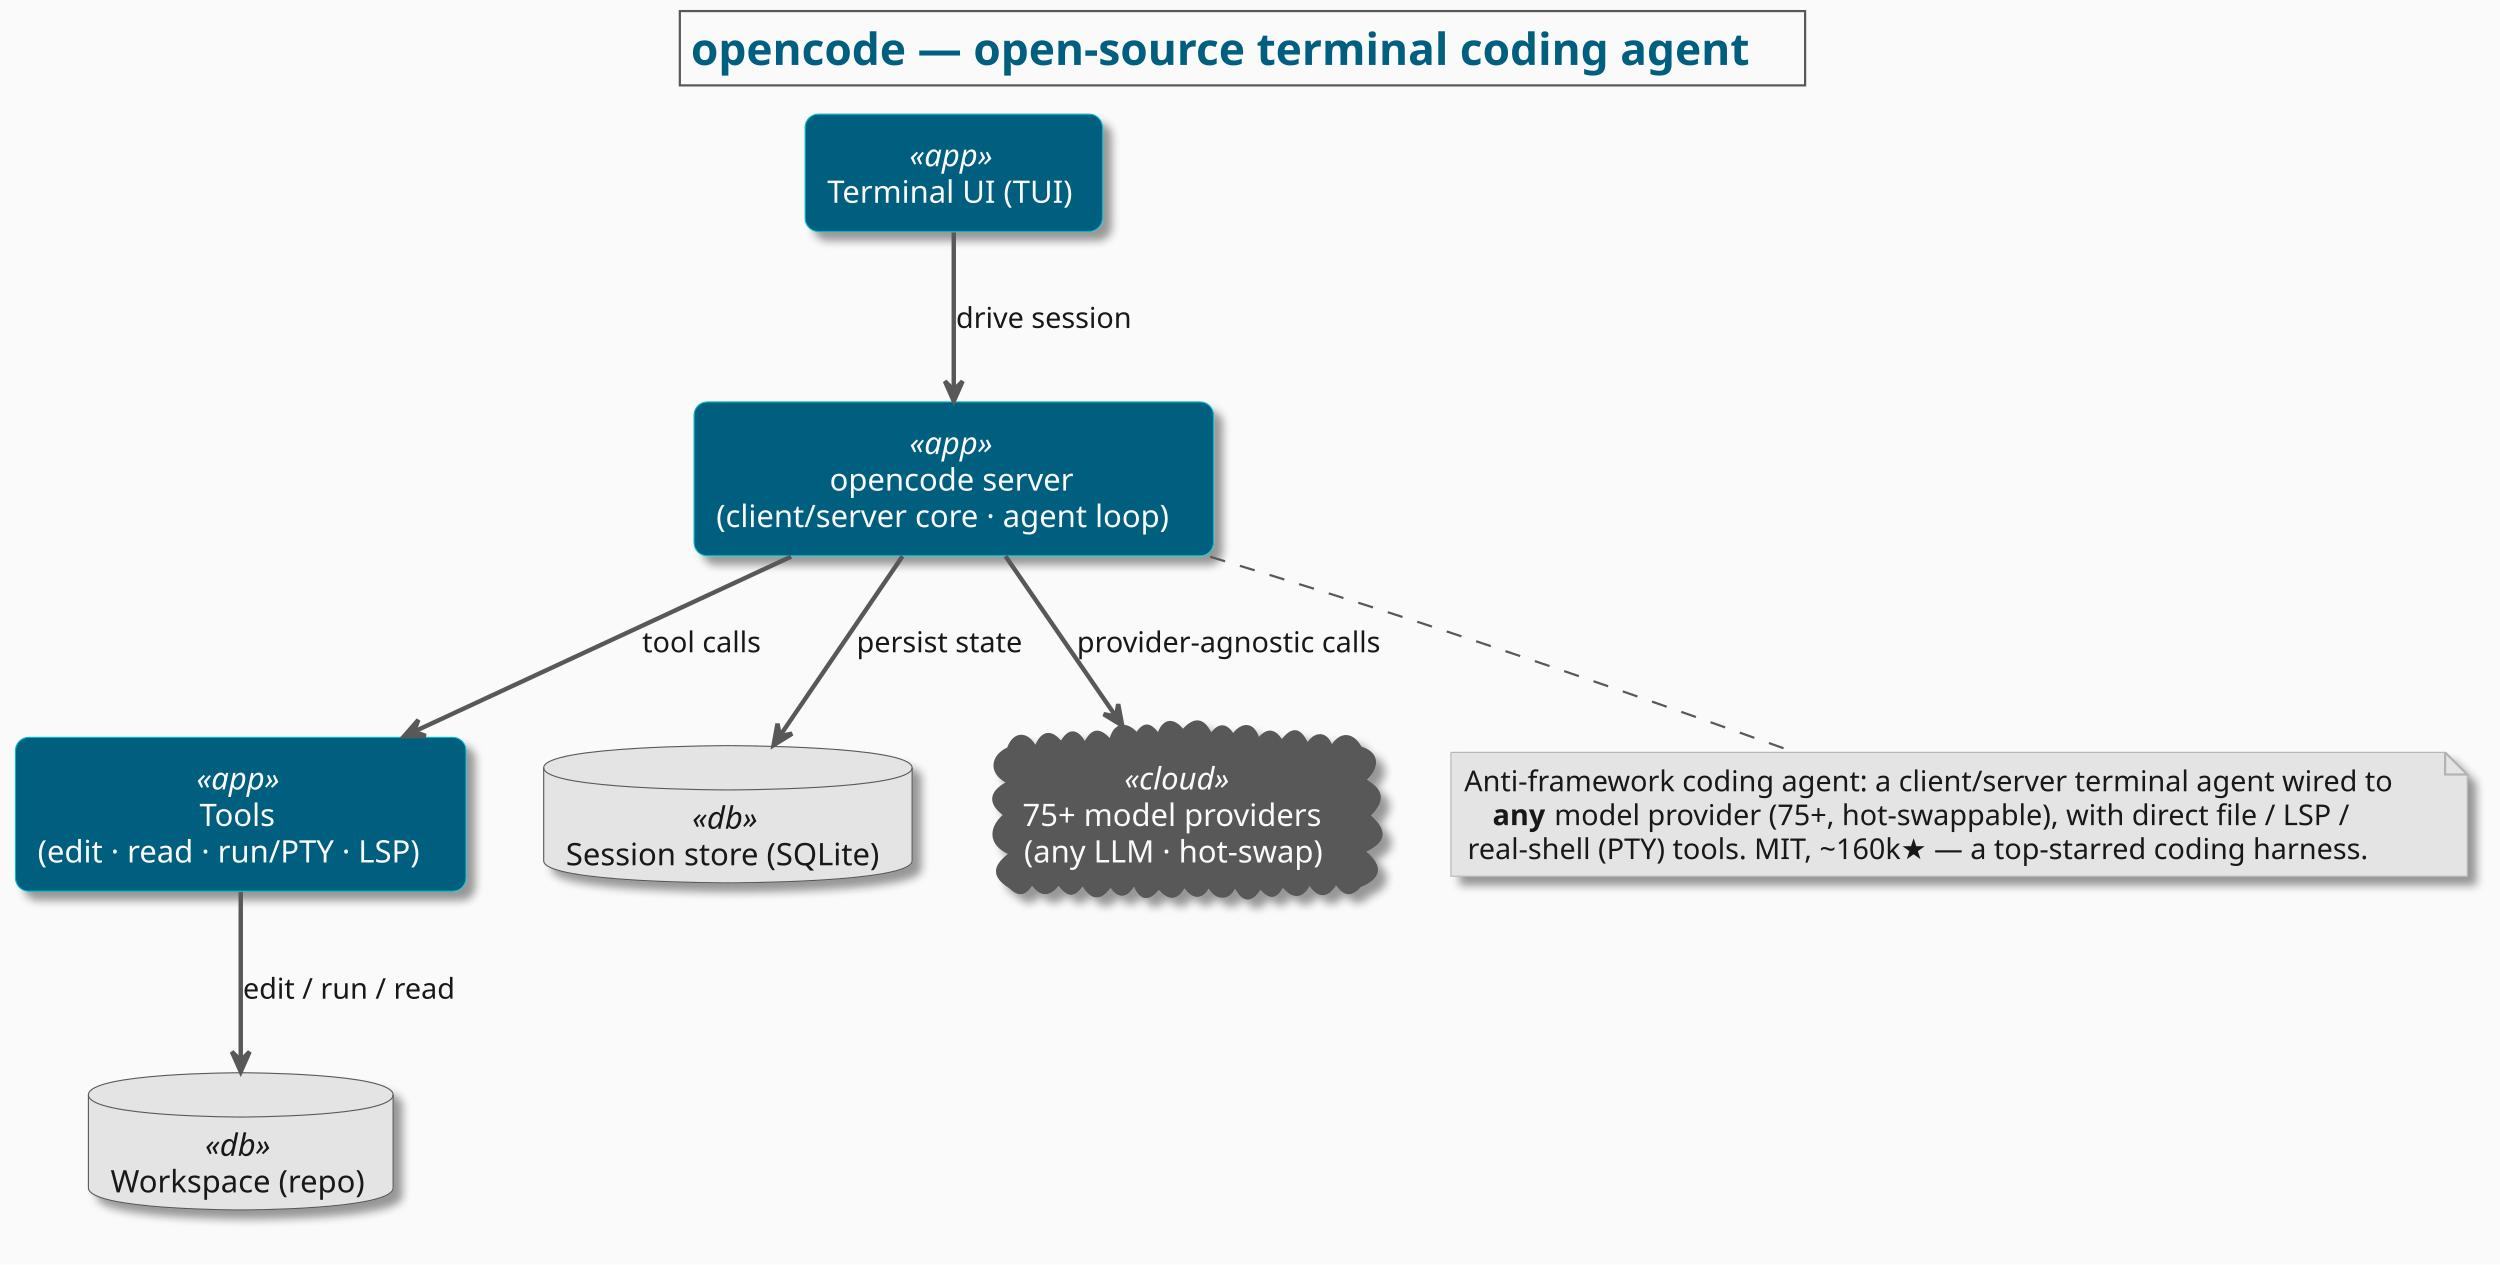
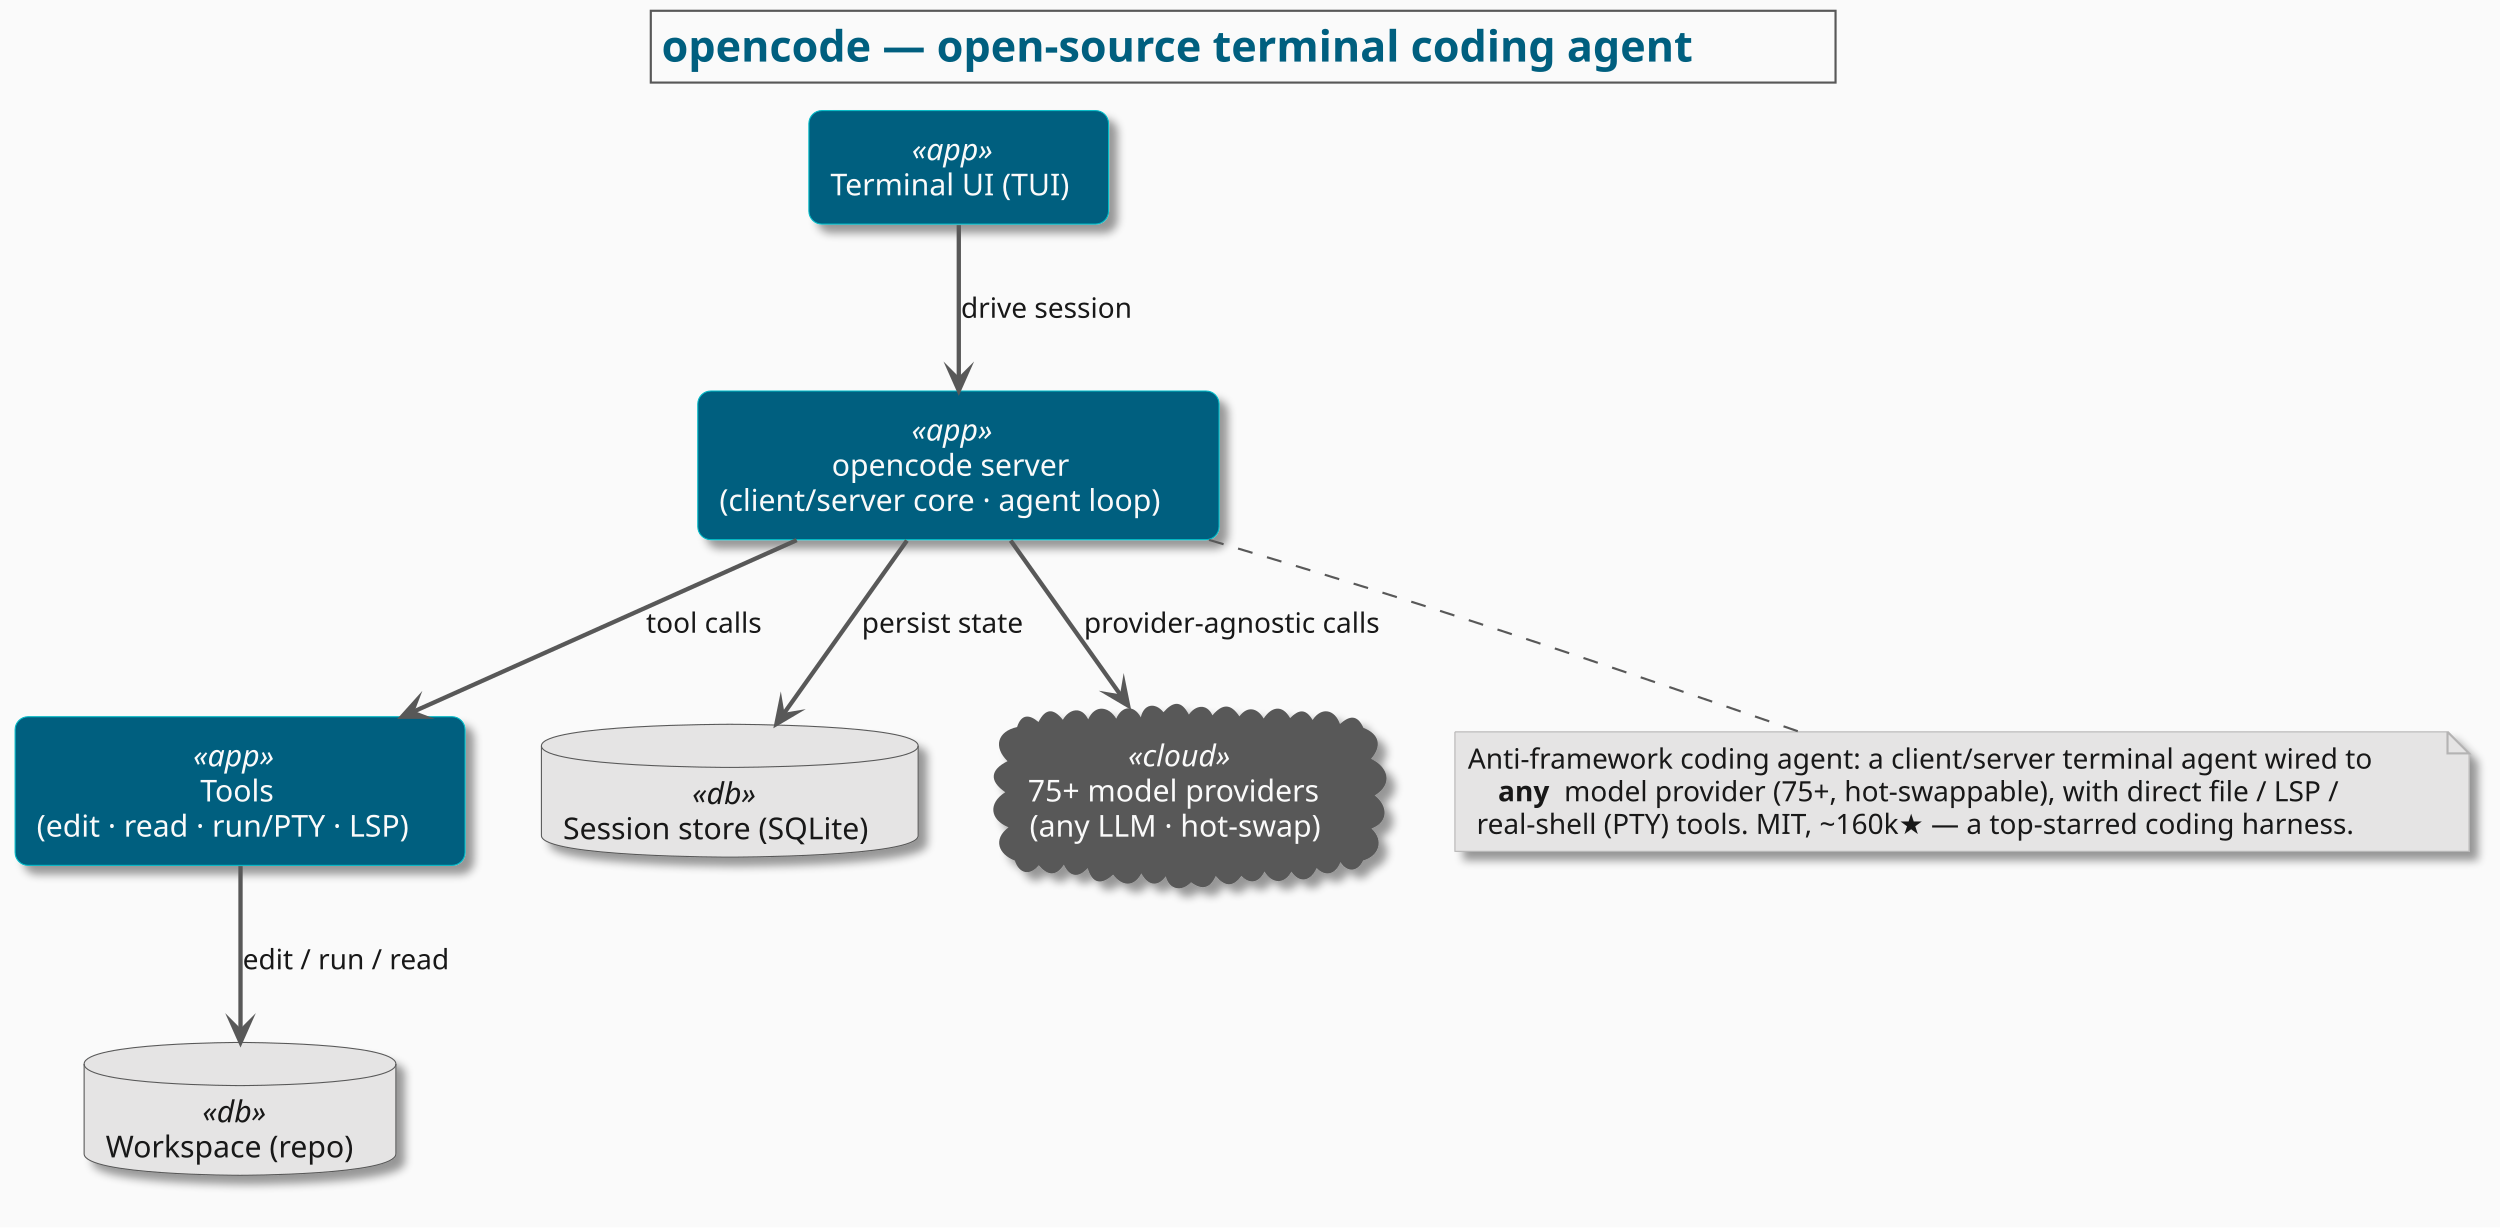
- <svg xmlns="http://www.w3.org/2000/svg" contentStyleType="text/css" data-diagram-type="DESCRIPTION" height="571px" preserveAspectRatio="none" style="width:1129px;height:571px;background:#FAFAFA;" version="1.1" viewBox="0 0 1129 571" width="1129px" zoomAndPan="magnify">
+ <svg xmlns="http://www.w3.org/2000/svg" contentStyleType="text/css" data-diagram-type="DESCRIPTION" height="569px" preserveAspectRatio="none" style="width:1159px;height:569px;background:#FAFAFA;" version="1.1" viewBox="0 0 1159 569" width="1159px" zoomAndPan="magnify">
  <defs>
-     <filter height="300%" id="fywll7nl2wnmg" width="300%" x="-1" y="-1">
+     <filter height="300%" id="fsawm75hpkfuv" width="300%" x="-1" y="-1">
      <feGaussianBlur result="blurOut" stdDeviation="2" />
      <feColorMatrix in="blurOut" result="blurOut2" type="matrix" values="0 0 0 0 0 0 0 0 0 0 0 0 0 0 0 0 0 0 .4 0" />
      <feOffset dx="4" dy="4" in="blurOut2" result="blurOut3" />
      <feBlend in="SourceGraphic" in2="blurOut3" mode="normal" />
    </filter>
  </defs>
  <g>
-     <rect fill="#FAFAFA" height="571" style="stroke:none;stroke-width:1;" width="1129" x="0" y="0" />
+     <rect fill="#FAFAFA" height="569" style="stroke:none;stroke-width:1;" width="1159" x="0" y="0" />
    <g class="title" data-source-line="2">
-       <rect fill="none" height="33.555" style="stroke:#585858;stroke-width:1;" width="508.174" x="307.014" y="5" />
-       <text fill="#005F7F" font-family="sans-serif" font-size="20" font-weight="700" lengthAdjust="spacing" textLength="498.174" x="312.014" y="29.336">opencode — open-source terminal coding agent</text>
+       <rect fill="none" height="33.281" style="stroke:#585858;stroke-width:1;" width="549.248" x="301.709" y="5" />
+       <text fill="#005F7F" font-family="sans-serif" font-size="20" font-weight="700" lengthAdjust="spacing" textLength="539.248" x="306.709" y="28.564">opencode — open-source terminal coding agent</text>
    </g>
-     <g class="entity" data-qualified-name="TUI" data-source-line="9" id="ent0002">
-       <rect fill="#005F7F" filter="url(#fywll7nl2wnmg)" height="52.977" rx="6" ry="6" style="stroke:#00BAC6;stroke-width:0.5;" width="134.249" x="363.6" y="51.555" />
-       <text fill="#FAFAFA" font-family="sans-serif" font-size="14" font-style="italic" lengthAdjust="spacing" textLength="40.024" x="410.712" y="75.09">«app»</text>
-       <text fill="#FAFAFA" font-family="sans-serif" font-size="14" lengthAdjust="spacing" textLength="114.249" x="373.6" y="91.578">Terminal UI (TUI)</text>
+     <g class="entity" data-qualified-name="TUI" data-source-line="13" id="ent0001">
+       <rect fill="#005F7F" filter="url(#fsawm75hpkfuv)" height="52.594" rx="6" ry="6" style="stroke:#00BAC6;stroke-width:0.5;" width="138.918" x="375" y="51.281" />
+       <text fill="#FAFAFA" font-family="sans-serif" font-size="14" font-style="italic" lengthAdjust="spacing" textLength="43.483" x="422.717" y="74.276">«app»</text>
+       <text fill="#FAFAFA" font-family="sans-serif" font-size="14" lengthAdjust="spacing" textLength="118.918" x="385" y="90.573">Terminal UI (TUI)</text>
    </g>
-     <g class="entity" data-qualified-name="SRV" data-source-line="10" id="ent0003">
-       <rect fill="#005F7F" filter="url(#fywll7nl2wnmg)" height="69.465" rx="6" ry="6" style="stroke:#00BAC6;stroke-width:0.5;" width="234.566" x="313.44" y="181.525" />
-       <text fill="#FAFAFA" font-family="sans-serif" font-size="14" font-style="italic" lengthAdjust="spacing" textLength="40.024" x="410.711" y="205.06">«app»</text>
-       <text fill="#FAFAFA" font-family="sans-serif" font-size="14" lengthAdjust="spacing" textLength="112.15" x="374.648" y="221.548">opencode server</text>
-       <text fill="#FAFAFA" font-family="sans-serif" font-size="14" lengthAdjust="spacing" textLength="214.566" x="323.44" y="238.036">(client/server core · agent loop)</text>
+     <g class="entity" data-qualified-name="SRV" data-source-line="14" id="ent0002">
+       <rect fill="#005F7F" filter="url(#fsawm75hpkfuv)" height="68.891" rx="6" ry="6" style="stroke:#00BAC6;stroke-width:0.5;" width="241.642" x="323.5" y="181.281" />
+       <text fill="#FAFAFA" font-family="sans-serif" font-size="14" font-style="italic" lengthAdjust="spacing" textLength="43.483" x="422.579" y="204.276">«app»</text>
+       <text fill="#FAFAFA" font-family="sans-serif" font-size="14" lengthAdjust="spacing" textLength="117.469" x="385.586" y="220.573">opencode server</text>
+       <text fill="#FAFAFA" font-family="sans-serif" font-size="14" lengthAdjust="spacing" textLength="221.642" x="333.5" y="236.87">(client/server core · agent loop)</text>
    </g>
-     <g class="entity" data-qualified-name="TOOLS" data-source-line="11" id="ent0004">
-       <rect fill="#005F7F" filter="url(#fywll7nl2wnmg)" height="69.465" rx="6" ry="6" style="stroke:#00BAC6;stroke-width:0.5;" width="203.442" x="7" y="332.995" />
-       <text fill="#FAFAFA" font-family="sans-serif" font-size="14" font-style="italic" lengthAdjust="spacing" textLength="40.024" x="88.709" y="356.53">«app»</text>
-       <text fill="#FAFAFA" font-family="sans-serif" font-size="14" lengthAdjust="spacing" textLength="37.235" x="90.103" y="373.018">Tools</text>
-       <text fill="#FAFAFA" font-family="sans-serif" font-size="14" lengthAdjust="spacing" textLength="183.442" x="17" y="389.506">(edit · read · run/PTY · LSP)</text>
+     <g class="entity" data-qualified-name="TOOLS" data-source-line="15" id="ent0003">
+       <rect fill="#005F7F" filter="url(#fsawm75hpkfuv)" height="68.891" rx="6" ry="6" style="stroke:#00BAC6;stroke-width:0.5;" width="208.583" x="7" y="332.281" />
+       <text fill="#FAFAFA" font-family="sans-serif" font-size="14" font-style="italic" lengthAdjust="spacing" textLength="43.483" x="89.55" y="355.276">«app»</text>
+       <text fill="#FAFAFA" font-family="sans-serif" font-size="14" lengthAdjust="spacing" textLength="36.866" x="92.858" y="371.573">Tools</text>
+       <text fill="#FAFAFA" font-family="sans-serif" font-size="14" lengthAdjust="spacing" textLength="188.583" x="17" y="387.87">(edit · read · run/PTY · LSP)</text>
    </g>
-     <g class="entity" data-qualified-name="DB" data-source-line="12" id="ent0005">
-       <path d="M245.53,346.735 C245.53,336.735 328.719,336.735 328.719,336.735 C328.719,336.735 411.908,336.735 411.908,346.735 L411.908,388.711 C411.908,398.711 328.719,398.711 328.719,398.711 C328.719,398.711 245.53,398.711 245.53,388.711 L245.53,346.735" fill="#E5E4E4" filter="url(#fywll7nl2wnmg)" style="stroke:#585858;stroke-width:0.5;" />
-       <path d="M245.53,346.735 C245.53,356.735 328.719,356.735 328.719,356.735 C328.719,356.735 411.908,356.735 411.908,346.735" fill="none" style="stroke:#585858;stroke-width:0.5;" />
-       <text fill="#181818" font-family="sans-serif" font-size="14" font-style="italic" lengthAdjust="spacing" textLength="32.293" x="312.572" y="374.27">«db»</text>
-       <text fill="#181818" font-family="sans-serif" font-size="14" lengthAdjust="spacing" textLength="146.378" x="255.53" y="390.758">Session store (SQLite)</text>
+     <g class="entity" data-qualified-name="DB" data-source-line="16" id="ent0004">
+       <path d="M251,345.781 C251,335.781 338.328,335.781 338.328,335.781 C338.328,335.781 425.656,335.781 425.656,345.781 L425.656,387.375 C425.656,397.375 338.328,397.375 338.328,397.375 C338.328,397.375 251,397.375 251,387.375 L251,345.781" fill="#E5E4E4" filter="url(#fsawm75hpkfuv)" style="stroke:#585858;stroke-width:0.5;" />
+       <path d="M251,345.781 C251,355.781 338.328,355.781 338.328,355.781 C338.328,355.781 425.656,355.781 425.656,345.781" fill="none" style="stroke:#585858;stroke-width:0.5;" />
+       <text fill="#181818" font-family="sans-serif" font-size="14" font-style="italic" lengthAdjust="spacing" textLength="34.904" x="320.876" y="372.776">«db»</text>
+       <text fill="#181818" font-family="sans-serif" font-size="14" lengthAdjust="spacing" textLength="154.656" x="261" y="389.073">Session store (SQLite)</text>
    </g>
-     <g class="entity" data-qualified-name="REPO" data-source-line="13" id="ent0006">
-       <path d="M39.92,494.455 C39.92,484.455 108.726,484.455 108.726,484.455 C108.726,484.455 177.532,484.455 177.532,494.455 L177.532,536.431 C177.532,546.431 108.726,546.431 108.726,546.431 C108.726,546.431 39.92,546.431 39.92,536.431 L39.92,494.455" fill="#E5E4E4" filter="url(#fywll7nl2wnmg)" style="stroke:#585858;stroke-width:0.5;" />
-       <path d="M39.92,494.455 C39.92,504.455 108.726,504.455 108.726,504.455 C108.726,504.455 177.532,504.455 177.532,494.455" fill="none" style="stroke:#585858;stroke-width:0.5;" />
-       <text fill="#181818" font-family="sans-serif" font-size="14" font-style="italic" lengthAdjust="spacing" textLength="32.293" x="92.58" y="521.99">«db»</text>
-       <text fill="#181818" font-family="sans-serif" font-size="14" lengthAdjust="spacing" textLength="117.612" x="49.92" y="538.478">Workspace (repo)</text>
+     <g class="entity" data-qualified-name="REPO" data-source-line="17" id="ent0005">
+       <path d="M39,493.281 C39,483.281 111.269,483.281 111.269,483.281 C111.269,483.281 183.537,483.281 183.537,493.281 L183.537,534.875 C183.537,544.875 111.269,544.875 111.269,544.875 C111.269,544.875 39,544.875 39,534.875 L39,493.281" fill="#E5E4E4" filter="url(#fsawm75hpkfuv)" style="stroke:#585858;stroke-width:0.5;" />
+       <path d="M39,493.281 C39,503.281 111.269,503.281 111.269,503.281 C111.269,503.281 183.537,503.281 183.537,493.281" fill="none" style="stroke:#585858;stroke-width:0.5;" />
+       <text fill="#181818" font-family="sans-serif" font-size="14" font-style="italic" lengthAdjust="spacing" textLength="34.904" x="93.816" y="520.276">«db»</text>
+       <text fill="#181818" font-family="sans-serif" font-size="14" lengthAdjust="spacing" textLength="124.537" x="49" y="536.573">Workspace (repo)</text>
    </g>
-     <g class="entity" data-qualified-name="LLM" data-source-line="14" id="ent0007">
-       <path d="M454.893,337.519 C457.472,330.372 463.746,329.9 467.585,336.342 C470.163,330.167 474.637,329.073 479.133,334.419 C482.65,328.609 486.58,329.103 489.92,334.589 C493.129,328.692 496.756,328.583 501.169,333.316 C503.023,326.4 508.671,325.49 513.308,330.478 C516.584,325.692 519.777,326.478 522.948,330.592 C525.405,324.187 530.268,324.142 534.231,329.097 C539.144,323.737 543.564,323.893 546.987,330.664 C550.317,326.513 553.831,326.385 556.877,330.986 C560.971,325.883 566.254,326.051 568.532,332.776 C572.337,328.482 575.906,329.242 578.899,333.735 C583.524,327.852 587.325,328.591 590.524,335.076 C593.801,330.242 599.104,330.18 601.466,336.014 C605.846,329.768 611.57,331.159 614.86,337.202 C623.609,339.911 622.805,347.058 617.303,352.102 C625.226,356.877 625.487,361.824 619.196,368.264 C626.474,374.941 626.513,380.057 617.098,384.588 C624.741,391.129 624.058,396.748 614.572,400.583 C610.477,405.239 606.865,404.83 603.395,399.859 C599.727,405.57 595.342,405.856 591.367,400.183 C588.164,406.37 583.215,405.687 579.342,400.918 C576.302,406.436 573.17,406.123 569.182,401.907 C565.311,407.952 561.045,407.644 557.766,401.359 C554.735,407.242 548.82,406.434 545.828,401.316 C542.629,406.892 537.983,405.692 534.937,401.15 C531.399,407.109 527.501,406.502 523.276,401.91 C519.059,407.379 514.695,406.69 512.069,400.395 C509.268,405.461 504.902,406.117 501.536,400.978 C497.14,407.111 492.646,406.537 488.896,400.317 C485.043,405.885 481.69,404.886 478.064,400.08 C474.32,404.988 469.802,405.164 466.091,400.04 C462.917,404.929 459.657,404.899 455.641,401.047 C447.688,396.004 448.113,391.167 455.15,385.646 C446.561,381.647 446.063,374.108 452.791,368.055 C445.895,362.694 446.757,357.518 454.043,353.366 C446.204,348.843 447.269,341.213 454.893,337.519" fill="#585858" filter="url(#fywll7nl2wnmg)" />
-       <text fill="#FAFAFA" font-family="sans-serif" font-size="14" font-style="italic" lengthAdjust="spacing" textLength="51.987" x="507.732" y="356.53">«cloud»</text>
-       <text fill="#FAFAFA" font-family="sans-serif" font-size="14" lengthAdjust="spacing" textLength="143.931" x="461.76" y="373.018">75+ model providers</text>
-       <text fill="#FAFAFA" font-family="sans-serif" font-size="14" lengthAdjust="spacing" textLength="142.639" x="462.406" y="389.506">(any LLM · hot-swap)</text>
+     <g class="entity" data-qualified-name="LLM" data-source-line="18" id="ent0006">
+       <path d="M471.517,337.062 C473.45,330.99 477.209,331.089 481.435,334.718 C484.7,328.303 488.398,328.242 492.735,333.697 C495.645,328.643 501.374,327.195 504.49,333.485 C507.588,326.457 514.082,327.445 517.483,333.176 C520.028,327.188 525.686,326.559 528.881,332.558 C530.254,326.345 535.524,325.414 539.379,330.185 C543.981,324.971 547.663,324.685 551.166,331.283 C554.107,326.99 559.46,325.886 562.084,331.629 C566.616,326.293 570.487,325.928 574.577,332.109 C578.361,327.08 582.946,328.166 585.834,333.119 C589.309,327.731 594.409,326.372 598.097,332.899 C602.087,328.878 605.313,328.374 608.513,333.773 C612.725,327.435 618.933,328.98 621.196,335.67 C625.649,331.687 629.285,331.196 632.092,337.426 C639.477,340.322 640.819,345.797 635.627,351.789 C643.423,355.497 646.102,363.423 637.322,368.784 C643.215,373.3 644.101,380.988 635.815,384.109 C641.763,389.644 639.286,396.871 631.935,398.923 C629.462,404.221 624.605,404.64 621.418,399.653 C619.433,404.912 614.821,406.96 610.385,402.409 C607.898,408.117 602.843,410.054 598.685,404.082 C595.337,410.294 589.505,409.56 586.213,404.022 C583.808,409.039 579.64,410.306 575.483,406.048 C571.586,411.633 567.539,410.837 563.611,406.085 C560.972,411.964 557.25,412.741 552.157,409.009 C547.973,413.507 542.091,412.628 540.457,406.263 C536.465,411.738 531.823,410.108 529.149,404.871 C525.684,411.531 520.066,410.798 516.049,405.475 C510.699,410.375 506.398,409.836 504.244,402.414 C500.161,407.121 495.811,406.639 493.21,400.855 C489.484,406.607 485.539,405.785 481.566,401.132 C477.409,406.248 472.434,404.991 470.471,398.95 C463.022,396.177 460.081,389.141 467.555,383.543 C458.842,379.99 458.028,372.385 466.029,367.265 C458.526,362.079 458.987,356.914 467.088,352.877 C460.446,346.38 462.298,339.117 471.517,337.062" fill="#585858" filter="url(#fsawm75hpkfuv)" />
+       <text fill="#FAFAFA" font-family="sans-serif" font-size="14" font-style="italic" lengthAdjust="spacing" textLength="55.043" x="522.964" y="355.276">«cloud»</text>
+       <text fill="#FAFAFA" font-family="sans-serif" font-size="14" lengthAdjust="spacing" textLength="147.971" x="476.5" y="371.573">75+ model providers</text>
+       <text fill="#FAFAFA" font-family="sans-serif" font-size="14" lengthAdjust="spacing" textLength="146.33" x="477.32" y="387.87">(any LLM · hot-swap)</text>
    </g>
-     <g class="entity" data-qualified-name="GMN13" data-source-line="23" id="ent0014">
-       <path d="M655.24,339.765 L655.24,395.696 L1114.203,395.696 L1114.203,349.765 L1104.203,339.765 L655.24,339.765" fill="#E5E4E4" filter="url(#fywll7nl2wnmg)" style="stroke:#B4B3B3;stroke-width:0.5;" />
-       <path d="M1104.203,339.765 L1104.203,349.765 L1114.203,349.765 L1104.203,339.765" fill="#E5E4E4" style="stroke:#B4B3B3;stroke-width:1;" />
-       <text fill="#181818" font-family="sans-serif" font-size="13" lengthAdjust="spacing" textLength="437.963" x="661.24" y="357.333">Anti-framework coding agent: a client/server terminal agent wired to</text>
-       <text fill="#181818" font-family="sans-serif" font-size="13" font-weight="700" lengthAdjust="spacing" textLength="23.759" x="674.034" y="372.644">any</text>
-       <text fill="#181818" font-family="sans-serif" font-size="13" lengthAdjust="spacing" textLength="384.503" x="701.906" y="372.644">model provider (75+, hot-swappable), with direct file / LSP /</text>
-       <text fill="#181818" font-family="sans-serif" font-size="13" lengthAdjust="spacing" textLength="435.005" x="662.719" y="387.954">real-shell (PTY) tools. MIT, ~160k★ — a top-starred coding harness.</text>
+     <g class="entity" data-qualified-name="GMN12" data-source-line="27" id="ent0013">
+       <path d="M674.5,339.281 L674.5,394.68 L1144.667,394.68 L1144.667,349.281 L1134.667,339.281 L674.5,339.281" fill="#E5E4E4" filter="url(#fsawm75hpkfuv)" style="stroke:#B4B3B3;stroke-width:0.5;" />
+       <path d="M1134.667,339.281 L1134.667,349.281 L1144.667,349.281 L1134.667,339.281" fill="#E5E4E4" style="stroke:#B4B3B3;stroke-width:1;" />
+       <text fill="#181818" font-family="sans-serif" font-size="13" lengthAdjust="spacing" textLength="449.166" x="680.5" y="356.348">Anti-framework coding agent: a client/server terminal agent wired to</text>
+       <text fill="#181818" font-family="sans-serif" font-size="13" font-weight="700" lengthAdjust="spacing" textLength="26.502" x="694.481" y="371.481">any</text>
+       <text fill="#181818" font-family="sans-serif" font-size="13" lengthAdjust="spacing" textLength="390.571" x="725.115" y="371.481">model provider (75+, hot-swappable), with direct file / LSP /</text>
+       <text fill="#181818" font-family="sans-serif" font-size="13" lengthAdjust="spacing" textLength="441.092" x="684.537" y="386.614">real-shell (PTY) tools. MIT, ~160k★ — a top-starred coding harness.</text>
    </g>
-     <g class="link" data-entity-1="ent0002" data-entity-2="ent0003" data-link-type="dependency" data-source-line="16" id="lnk8">
-       <path d="M430.72,104.985 C430.72,126.595 430.72,151.555 430.72,175.165" fill="none" id="TUI-to-SRV" style="stroke:#585858;stroke-width:2;" />
-       <polygon fill="#585858" points="430.72,181.165,434.72,172.165,430.72,176.165,426.72,172.165,430.72,181.165" style="stroke:#585858;stroke-width:2;" />
-       <text fill="#181818" font-family="sans-serif" font-size="13" lengthAdjust="spacing" textLength="82.278" x="431.72" y="148.093">drive session</text>
+     <g class="link" data-entity-1="ent0001" data-entity-2="ent0002" data-link-type="dependency" data-source-line="20" id="lnk7">
+       <path d="M444.5,104.361 C444.5,126.061 444.5,152.351 444.5,176.091" fill="none" id="TUI-to-SRV" style="stroke:#585858;stroke-width:2;" />
+       <polygon fill="#585858" points="444.5,181.091,448.5,172.091,444.5,176.091,440.5,172.091,444.5,181.091" style="stroke:#585858;stroke-width:2;stroke-linejoin:miter;stroke-miterlimit:10;" />
+       <text fill="#181818" font-family="sans-serif" font-size="13" lengthAdjust="spacing" textLength="85.154" x="445.5" y="147.348">drive session</text>
    </g>
-     <g class="link" data-entity-1="ent0003" data-entity-2="ent0007" data-link-type="dependency" data-source-line="17" id="lnk9">
-       <path d="M454.09,251.175 C469.76,273.915 487.035,298.984 503.395,322.724" fill="none" id="SRV-to-LLM" style="stroke:#585858;stroke-width:2;" />
-       <polygon fill="#585858" points="506.8,327.665,504.987,317.984,503.963,323.548,498.399,322.524,506.8,327.665" style="stroke:#585858;stroke-width:2;" />
-       <text fill="#181818" font-family="sans-serif" font-size="13" lengthAdjust="spacing" textLength="145.577" x="486.31" y="294.563">provider-agnostic calls</text>
+     <g class="link" data-entity-1="ent0002" data-entity-2="ent0006" data-link-type="dependency" data-source-line="21" id="lnk8">
+       <path d="M468.55,250.591 C484.74,273.341 503.221,299.327 520.091,323.037" fill="none" id="SRV-to-LLM" style="stroke:#585858;stroke-width:2;" />
+       <polygon fill="#585858" points="522.99,327.111,521.032,317.459,520.091,323.037,514.513,322.097,522.99,327.111" style="stroke:#585858;stroke-width:2;stroke-linejoin:miter;stroke-miterlimit:10;" />
+       <text fill="#181818" font-family="sans-serif" font-size="13" lengthAdjust="spacing" textLength="147.424" x="502.5" y="293.348">provider-agnostic calls</text>
    </g>
-     <g class="link" data-entity-1="ent0003" data-entity-2="ent0004" data-link-type="dependency" data-source-line="18" id="lnk10">
-       <path d="M357.25,251.365 C304.91,275.665 240.272,305.658 187.872,329.988" fill="none" id="SRV-to-TOOLS" style="stroke:#585858;stroke-width:2;" />
-       <polygon fill="#585858" points="182.43,332.515,192.278,332.353,186.965,330.409,188.909,325.096,182.43,332.515" style="stroke:#585858;stroke-width:2;" />
-       <text fill="#181818" font-family="sans-serif" font-size="13" lengthAdjust="spacing" textLength="56.685" x="290" y="294.563">tool calls</text>
+     <g class="link" data-entity-1="ent0002" data-entity-2="ent0003" data-link-type="dependency" data-source-line="22" id="lnk9">
+       <path d="M369.35,250.401 C314.68,274.871 245.544,305.799 190.934,330.239" fill="none" id="SRV-to-TOOLS" style="stroke:#585858;stroke-width:2;" />
+       <polygon fill="#585858" points="186.37,332.281,196.219,332.256,190.934,330.239,192.951,324.954,186.37,332.281" style="stroke:#585858;stroke-width:2;stroke-linejoin:miter;stroke-miterlimit:10;" />
+       <text fill="#181818" font-family="sans-serif" font-size="13" lengthAdjust="spacing" textLength="57.859" x="299.5" y="293.348">tool calls</text>
    </g>
-     <g class="link" data-entity-1="ent0004" data-entity-2="ent0006" data-link-type="dependency" data-source-line="19" id="lnk11">
-       <path d="M108.72,402.895 C108.72,427.455 108.72,454.285 108.72,477.965" fill="none" id="TOOLS-to-REPO" style="stroke:#585858;stroke-width:2;" />
-       <polygon fill="#585858" points="108.72,483.965,112.72,474.965,108.72,478.965,104.72,474.965,108.72,483.965" style="stroke:#585858;stroke-width:2;" />
-       <text fill="#181818" font-family="sans-serif" font-size="13" lengthAdjust="spacing" textLength="103.511" x="109.72" y="451.023">edit / run / read</text>
+     <g class="link" data-entity-1="ent0003" data-entity-2="ent0005" data-link-type="dependency" data-source-line="23" id="lnk10">
+       <path d="M111.5,401.531 C111.5,426.211 111.5,454.391 111.5,478.181" fill="none" id="TOOLS-to-REPO" style="stroke:#585858;stroke-width:2;" />
+       <polygon fill="#585858" points="111.5,483.181,115.5,474.181,111.5,478.181,107.5,474.181,111.5,483.181" style="stroke:#585858;stroke-width:2;stroke-linejoin:miter;stroke-miterlimit:10;" />
+       <text fill="#181818" font-family="sans-serif" font-size="13" lengthAdjust="spacing" textLength="101.632" x="112.5" y="449.348">edit / run / read</text>
    </g>
-     <g class="link" data-entity-1="ent0003" data-entity-2="ent0005" data-link-type="dependency" data-source-line="20" id="lnk12">
-       <path d="M407.58,251.175 C390.06,276.845 369.602,306.819 352.732,331.539" fill="none" id="SRV-to-DB" style="stroke:#585858;stroke-width:2;" />
-       <polygon fill="#585858" points="349.35,336.495,357.727,331.316,352.168,332.365,351.119,326.806,349.35,336.495" style="stroke:#585858;stroke-width:2;" />
-       <text fill="#181818" font-family="sans-serif" font-size="13" lengthAdjust="spacing" textLength="77.505" x="386.83" y="294.563">persist state</text>
+     <g class="link" data-entity-1="ent0002" data-entity-2="ent0004" data-link-type="dependency" data-source-line="24" id="lnk11">
+       <path d="M420.45,250.591 C402.24,276.181 380.368,306.927 362.839,331.567" fill="none" id="SRV-to-DB" style="stroke:#585858;stroke-width:2;" />
+       <polygon fill="#585858" points="359.94,335.641,368.417,330.627,362.839,331.567,361.898,325.989,359.94,335.641" style="stroke:#585858;stroke-width:2;stroke-linejoin:miter;stroke-miterlimit:10;" />
+       <text fill="#181818" font-family="sans-serif" font-size="13" lengthAdjust="spacing" textLength="80.914" x="399.5" y="293.348">persist state</text>
    </g>
-     <g class="link" data-entity-1="ent0003" data-entity-2="ent0014" data-link-type="association" data-source-line="23" id="lnk15">
-       <path d="M546.54,251.435 C577.24,260.755 610.3,271.035 640.72,280.995 C697.58,299.605 761.36,322.065 809.44,339.335" fill="none" id="SRV-GMN13" style="stroke:#585858;stroke-width:1;stroke-dasharray:7,7;" />
+     <g class="link" data-entity-1="ent0002" data-entity-2="ent0013" data-link-type="association" data-source-line="27" id="lnk14">
+       <path d="M560.54,250.301 C592.37,259.741 626.84,270.191 658.5,280.281 C717.83,299.181 784.52,321.971 834.25,339.271" fill="none" id="SRV-GMN12" style="stroke:#585858;stroke-width:1;stroke-dasharray:7,7;" />
    </g>
  </g>
</svg>
